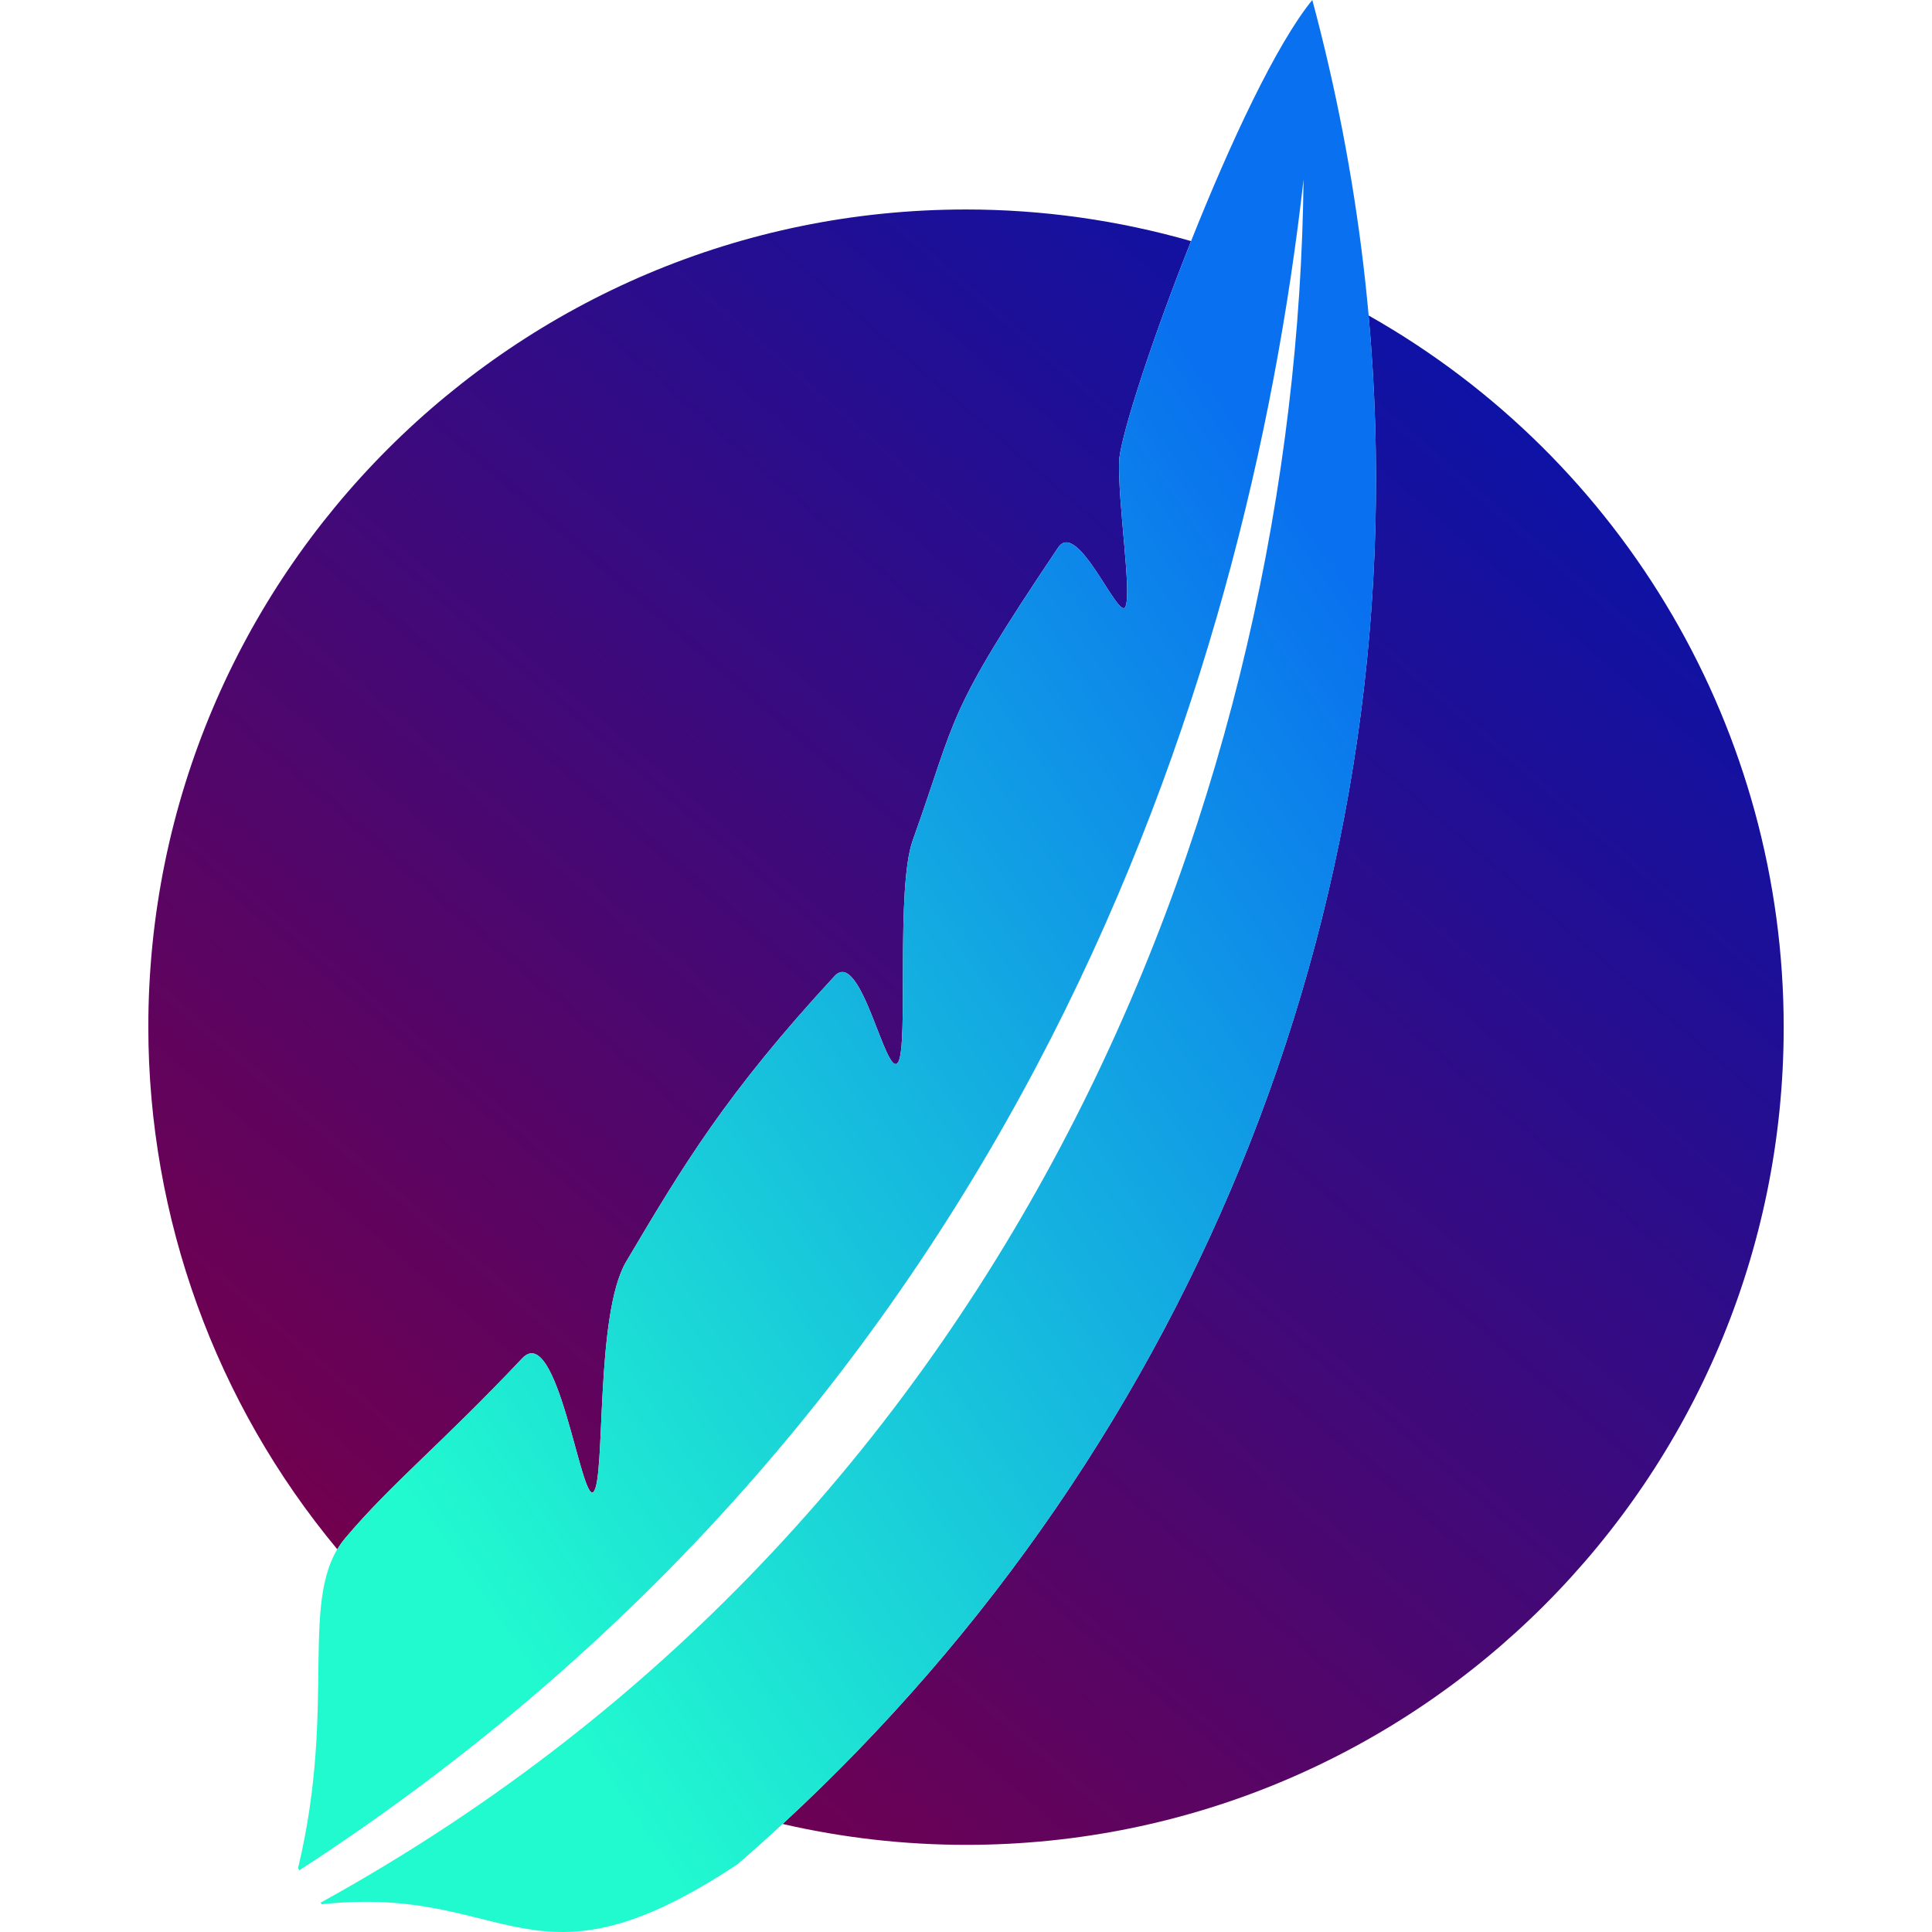
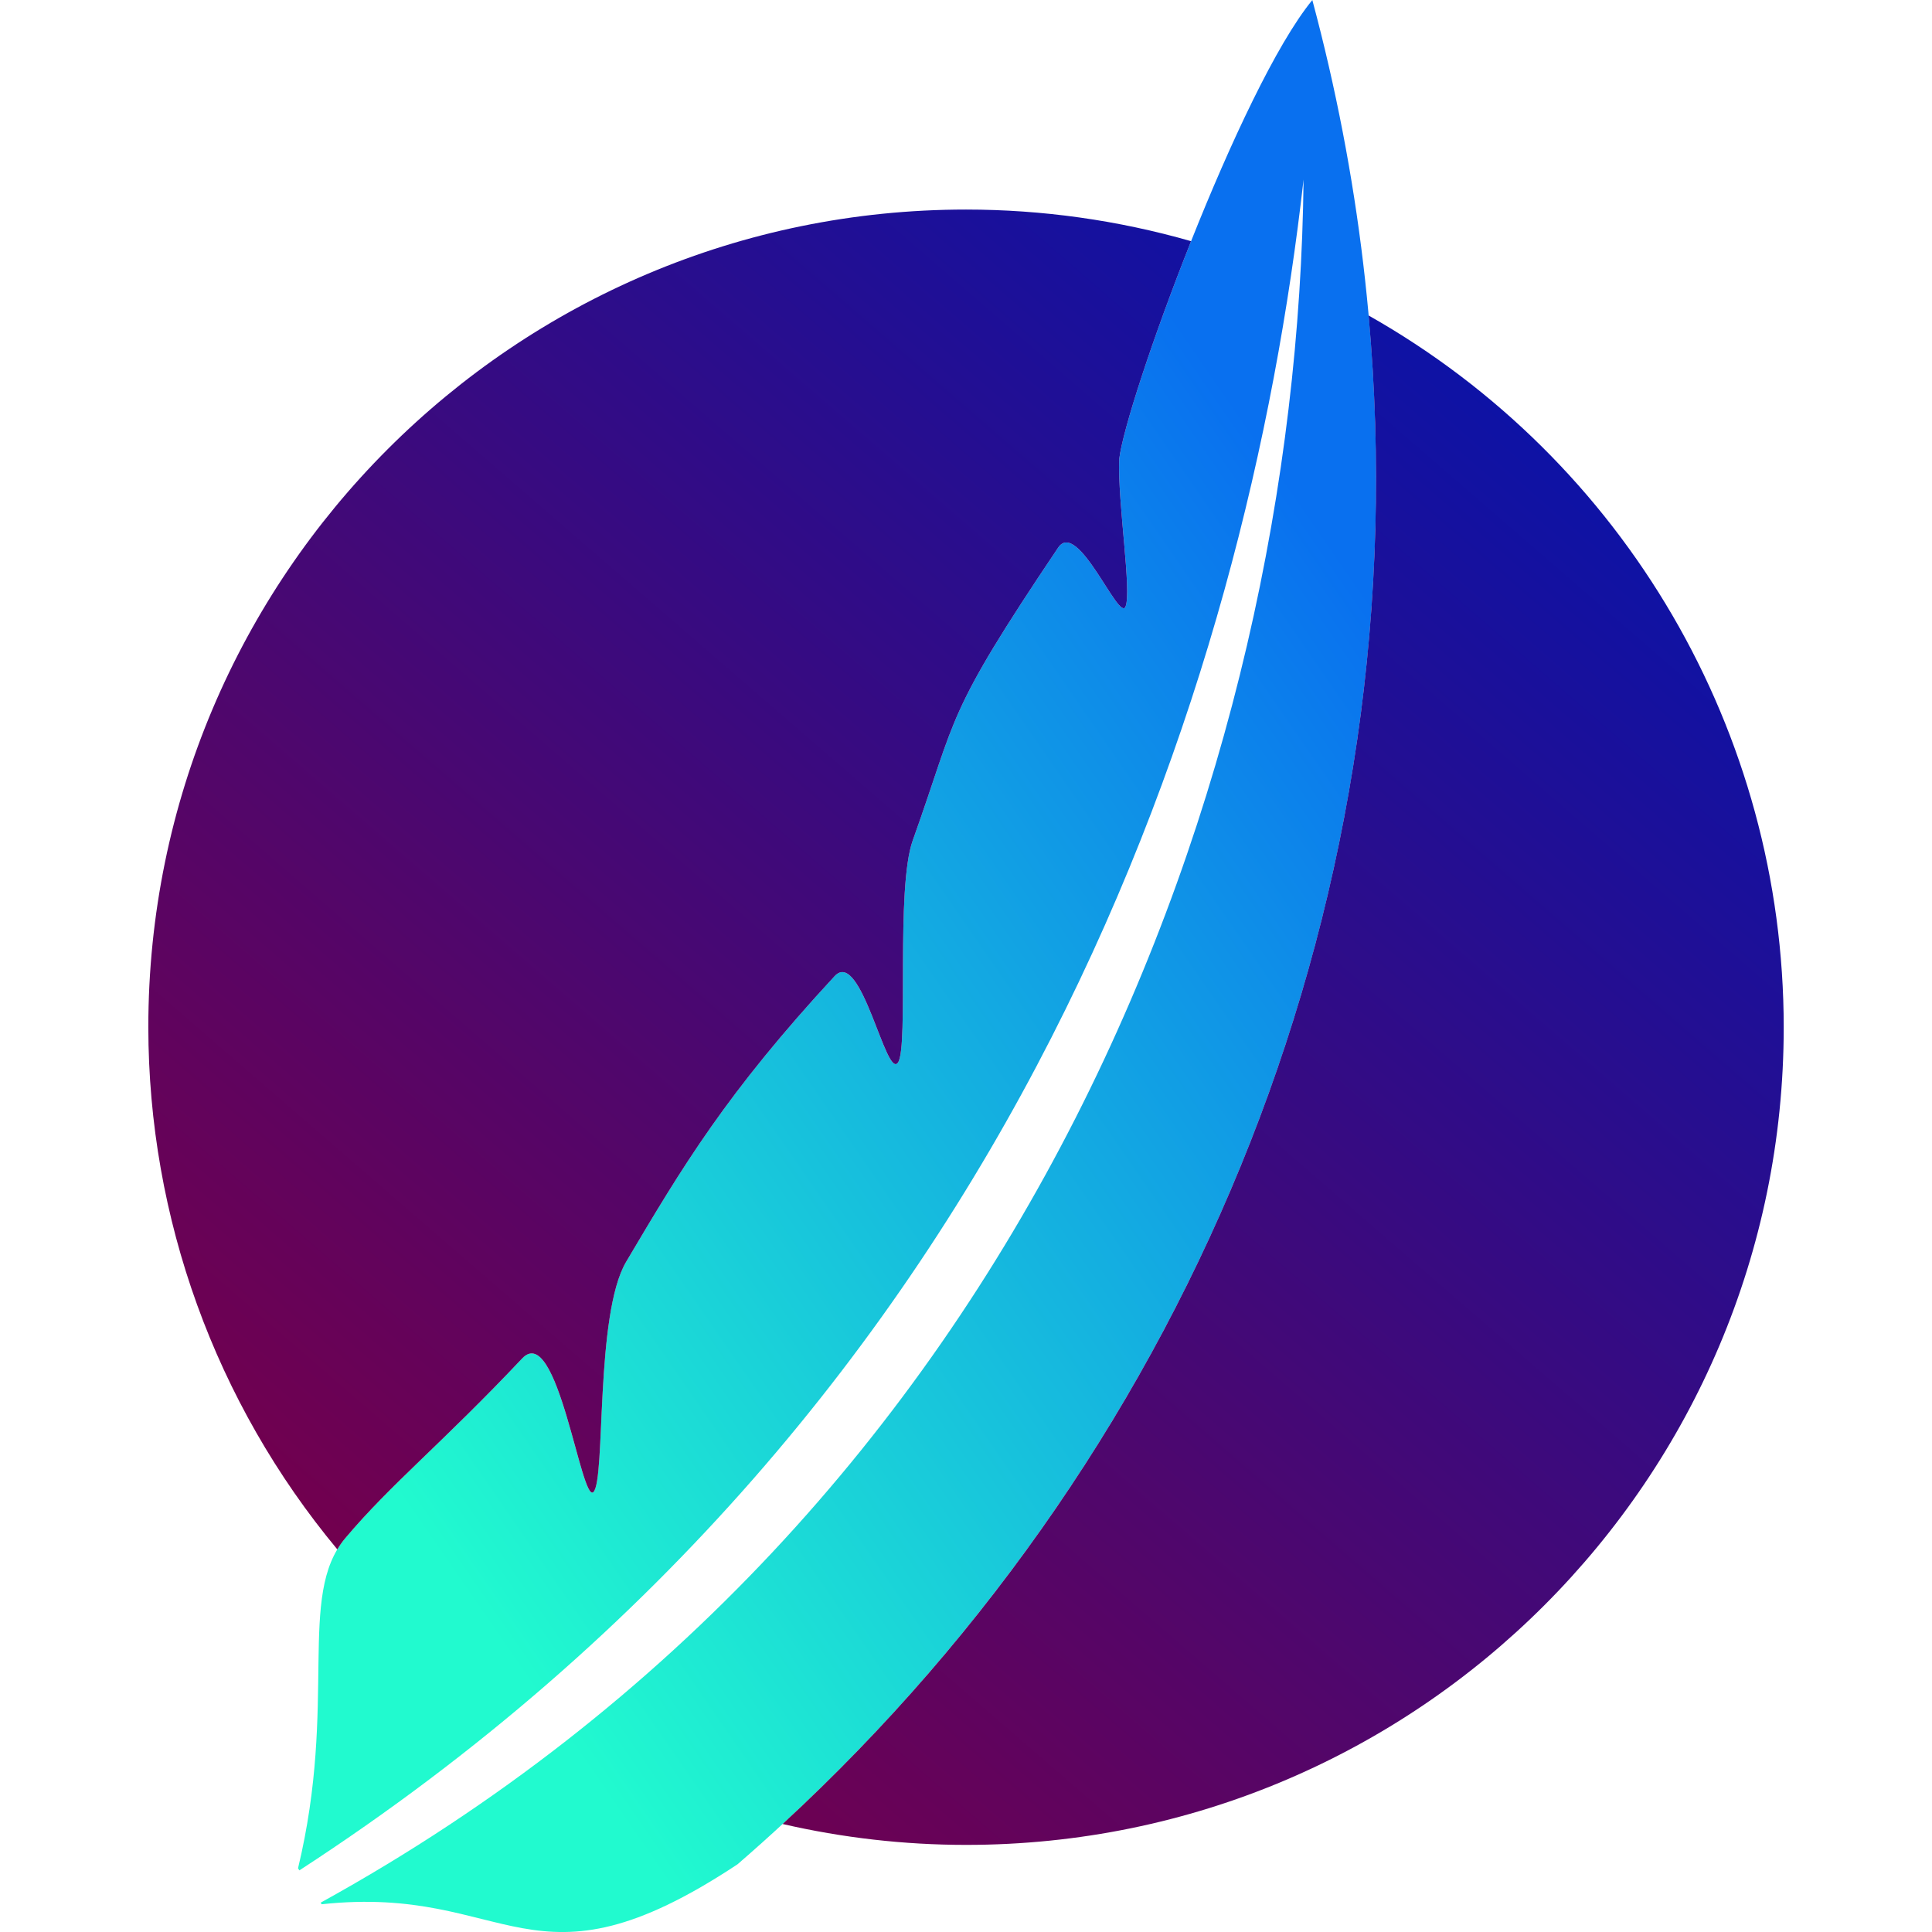
- <svg xmlns="http://www.w3.org/2000/svg" xmlns:xlink="http://www.w3.org/1999/xlink" width="1024" height="1024" viewBox="0 0 270.933 270.933" version="1.1" id="svg2506">
-   <defs id="defs2503">
-     <linearGradient id="linearGradient911">
-       <stop style="stop-color:#2211ff;stop-opacity:0.667;" offset="0" id="stop913" />
-       <stop style="stop-color:#2211ff;stop-opacity:0.667;" offset="1" id="stop915" />
+ <svg xmlns="http://www.w3.org/2000/svg" xmlns:xlink="http://www.w3.org/1999/xlink" width="512" height="512" version="1.1" viewBox="0 0 512 512">
+   <defs>
+     <linearGradient id="linearGradient22708">
+       <stop stop-color="#21facf" offset="0" />
+       <stop stop-color="#0970ef" offset="1" />
    </linearGradient>
-     <linearGradient id="linearGradient911-1">
-       <stop style="stop-color:#2211ff;stop-opacity:0.667;" offset="0" id="stop907" />
-       <stop style="stop-color:#21facf;stop-opacity:1;" offset="1" id="stop909" />
+     <linearGradient id="linearGradient6949" x1="68.454" x2="198.59" y1="246.73" y2="96.35" gradientTransform="translate(-5.754,-56.594)" gradientUnits="userSpaceOnUse">
+       <stop stop-color="#72004e" offset="0" />
+       <stop stop-color="#0015b1" offset="1" />
    </linearGradient>
-     <linearGradient id="linearGradient3685">
-       <stop style="stop-color:#f4ce41;stop-opacity:1;" offset="0" id="stop896" />
-       <stop style="stop-color:#f96e20;stop-opacity:1;" offset="0.5" id="stop898" />
-       <stop style="stop-color:#ea0011;stop-opacity:1;" offset="1" id="stop900" />
+     <linearGradient id="linearGradient22718" x1="56.735" x2="155.2" y1="246.96" y2="58.575" gradientUnits="userSpaceOnUse">
+       <stop stop-color="#4f00da" offset="0" />
+       <stop stop-color="#e5311b" offset="1" />
    </linearGradient>
-     <linearGradient id="linearGradient12466">
-       <stop style="stop-color:#72004e;stop-opacity:1;" offset="0" id="stop23484" />
-       <stop style="stop-color:#0015b1;stop-opacity:1;" offset="1" id="stop23486" />
+     <linearGradient id="linearGradient23463" x1="68.454" x2="198.59" y1="246.73" y2="96.35" gradientUnits="userSpaceOnUse" xlink:href="#linearGradient22708" />
+     <linearGradient id="linearGradient903" x1="54.478" x2="192.1" y1="247.56" y2="9.809" gradientTransform="matrix(.87923 0 0 .87923 -9.551 48.787)" gradientUnits="userSpaceOnUse">
+       <stop stop-color="#dc180d" offset="0" />
+       <stop stop-color="#f96e20" offset=".5" />
+       <stop stop-color="#f4ce41" offset="1" />
    </linearGradient>
-     <linearGradient id="linearGradient3685-1">
-       <stop style="stop-color:#f2f441;stop-opacity:1;" offset="0" id="stop23475" />
-       <stop style="stop-color:#f36868;stop-opacity:1;" offset="0.295" id="stop23477" />
-       <stop style="stop-color:#a002c9;stop-opacity:1;" offset="1" id="stop23479" />
-     </linearGradient>
-     <linearGradient id="linearGradient22716">
-       <stop style="stop-color:#ff2626;stop-opacity:1;" offset="0" id="stop22720" />
-       <stop style="stop-color:#ff2626;stop-opacity:0;" offset="1" id="stop22722" />
-     </linearGradient>
-     <linearGradient id="linearGradient22716-1">
-       <stop style="stop-color:#4f00da;stop-opacity:1;" offset="0" id="stop22712" />
-       <stop style="stop-color:#e5311b;stop-opacity:1;" offset="1" id="stop22714" />
-     </linearGradient>
-     <linearGradient id="linearGradient22708">
-       <stop style="stop-color:#21facf;stop-opacity:1;" offset="0" id="stop22704" />
-       <stop style="stop-color:#0970ef;stop-opacity:1;" offset="1" id="stop22706" />
-     </linearGradient>
-     <linearGradient id="linearGradient18346">
-       <stop style="stop-color:#f2f441;stop-opacity:1;" offset="0" id="stop18340" />
-       <stop style="stop-color:#e83131;stop-opacity:1;" offset="0.303" id="stop18342" />
-       <stop style="stop-color:#b20ed2;stop-opacity:1;" offset="1" id="stop18344" />
-     </linearGradient>
-     <linearGradient id="linearGradient3685-4">
-       <stop style="stop-color:#dc180d;stop-opacity:1;" offset="0" id="stop16153" />
-       <stop style="stop-color:#f96e20;stop-opacity:1;" offset="0.5" id="stop16155" />
-       <stop style="stop-color:#f4ce41;stop-opacity:1;" offset="1" id="stop16157" />
-     </linearGradient>
-     <linearGradient id="linearGradient12466-1">
-       <stop style="stop-color:#110072;stop-opacity:1;" offset="0" id="stop12460" />
-       <stop style="stop-color:#ff28a9;stop-opacity:1;" offset="0.762" id="stop12462" />
-     </linearGradient>
-     <linearGradient id="linearGradient2272">
-       <stop style="stop-color:#0018bd;stop-opacity:1;" offset="0" id="stop6951" />
-       <stop style="stop-color:#160649;stop-opacity:1;" offset="1" id="stop6953" />
-     </linearGradient>
-     <linearGradient id="linearGradient6864-1">
-       <stop style="stop-color:#a8009c;stop-opacity:1;" offset="0" id="stop6887" />
-       <stop style="stop-color:#2a7cee;stop-opacity:1;" offset="0.295" id="stop6889" />
-       <stop style="stop-color:#ff1035;stop-opacity:1;" offset="1" id="stop6891" />
-     </linearGradient>
-     <linearGradient id="linearGradient6864-4">
-       <stop style="stop-color:#af1a0b;stop-opacity:1;" offset="0" id="stop6880" />
-       <stop style="stop-color:#2a2fee;stop-opacity:1;" offset="0.295" id="stop6882" />
-       <stop style="stop-color:#ff105c;stop-opacity:1;" offset="1" id="stop6884" />
-     </linearGradient>
-     <linearGradient id="linearGradient6864-3">
-       <stop style="stop-color:#f788df;stop-opacity:1;" offset="0" id="stop6873" />
-       <stop style="stop-color:#2a92ee;stop-opacity:1;" offset="0.295" id="stop6875" />
-       <stop style="stop-color:#38ff10;stop-opacity:1;" offset="1" id="stop6877" />
-     </linearGradient>
-     <linearGradient id="linearGradient6864">
-       <stop style="stop-color:#f2f441;stop-opacity:1;" offset="0" id="stop6866" />
-       <stop style="stop-color:#f36868;stop-opacity:1;" offset="0.295" id="stop6868" />
-       <stop style="stop-color:#e47cff;stop-opacity:1;" offset="1" id="stop6870" />
-     </linearGradient>
-     <linearGradient id="linearGradient6864-2">
-       <stop style="stop-color:#f7e788;stop-opacity:1;" offset="0" id="stop6858" />
-       <stop style="stop-color:#ee872a;stop-opacity:1;" offset="0.295" id="stop6860" />
-       <stop style="stop-color:#ff2410;stop-opacity:1;" offset="1" id="stop6862" />
-     </linearGradient>
-     <linearGradient id="linearGradient3685-2">
-       <stop style="stop-color:#f4cc41;stop-opacity:1;" offset="0" id="stop6847" />
-       <stop style="stop-color:#f96920;stop-opacity:1;" offset="0.5" id="stop15425" />
-       <stop style="stop-color:#ff0600;stop-opacity:1;" offset="1" id="stop6851" />
-     </linearGradient>
-     <linearGradient id="linearGradient2272-1">
-       <stop style="stop-color:#ff9c01;stop-opacity:1;" offset="0" id="stop2268" />
-       <stop style="stop-color:#ffd3b6;stop-opacity:1;" offset="1" id="stop2270" />
-     </linearGradient>
-     <linearGradient id="linearGradient3685-3">
-       <stop style="stop-color:#f2f441;stop-opacity:1;" offset="0" id="stop3681" />
-       <stop style="stop-color:#f36868;stop-opacity:1;" offset="0.295" id="stop3753" />
-       <stop style="stop-color:#a002c9;stop-opacity:1;" offset="1" id="stop3683" />
-     </linearGradient>
-     <linearGradient xlink:href="#linearGradient12466" id="linearGradient6949" gradientUnits="userSpaceOnUse" x1="68.454" y1="246.73" x2="198.59" y2="96.35" />
-     <linearGradient xlink:href="#linearGradient22716-1" id="linearGradient22718" x1="56.735" y1="246.96" x2="155.197" y2="58.575" gradientUnits="userSpaceOnUse" />
-     <linearGradient xlink:href="#linearGradient22708" id="linearGradient23463" gradientUnits="userSpaceOnUse" x1="68.454" y1="246.73" x2="198.59" y2="96.35" />
-     <linearGradient xlink:href="#linearGradient3685-4" id="linearGradient903" gradientUnits="userSpaceOnUse" gradientTransform="matrix(0.8792267,0,0,0.8792267,-9.550964,48.78722)" x1="54.478" y1="247.565" x2="192.097" y2="9.81" />
-     <linearGradient xlink:href="#linearGradient22708" id="linearGradient918" gradientUnits="userSpaceOnUse" x1="39.468" y1="204.219" x2="154.993" y2="124.468" />
+     <linearGradient id="linearGradient918" x1="39.468" x2="154.99" y1="204.22" y2="124.47" gradientUnits="userSpaceOnUse" xlink:href="#linearGradient22708" />
  </defs>
-   <g id="g22729" transform="matrix(1.308617,0,0,1.308617,-2.592406,-2.59248)">
-     <path id="path4095" style="display:none;fill:url(#linearGradient22718);fill-opacity:1;stroke:none;stroke-width:0.265;stroke-opacity:1" d="m 111.254,81.024 c -48.394,-1.5e-5 -87.625,39.231 -87.625,87.625 0.017,20.443 7.182,40.236 20.253,55.954 0.252,-0.422 0.536,-0.824 0.858,-1.206 4.892,-5.81 10.427,-10.214 18.946,-19.252 3.787,-4.018 6.341,15.63 7.643,14.309 1.324,-1.344 0.147,-19.001 3.506,-24.674 6.056,-10.228 10.733,-18.067 22.336,-30.607 2.844,-3.074 5.533,11.223 6.806,9.236 1.142,-1.782 -0.269,-18.641 1.566,-23.773 4.882,-13.647 3.363,-13.21 15.582,-31.378 2.098,-3.119 6.496,7.94 7.215,6.327 0.701,-1.573 -0.842,-11.131 -0.672,-15.805 0.372,-3.15 3.604,-13.059 7.705,-23.367 -7.843,-2.247 -15.962,-3.388 -24.12,-3.389 z m 43.142,11.356 c 5.566,61.595 -18.426,120.697 -62.796,161.655 6.446,1.486 13.04,2.237 19.655,2.239 48.394,1e-5 87.625,-39.231 87.625,-87.625 -3.1e-4,-31.581 -16.995,-60.719 -44.484,-76.268 z" transform="translate(-5.75428,-56.59401)" />
-     <path id="path2266" style="display:none;fill:url(#linearGradient23463);fill-opacity:1;stroke:none;stroke-width:0.265;stroke-opacity:1" d="m 111.254,81.024 c -48.394,-1.5e-5 -87.625,39.231 -87.625,87.625 0.017,20.443 7.182,40.236 20.253,55.954 0.252,-0.422 0.536,-0.824 0.858,-1.206 4.892,-5.81 10.427,-10.214 18.946,-19.252 3.787,-4.018 6.341,15.63 7.643,14.309 1.324,-1.344 0.147,-19.001 3.506,-24.674 6.056,-10.228 10.733,-18.067 22.336,-30.607 2.844,-3.074 5.533,11.223 6.806,9.236 1.142,-1.782 -0.269,-18.641 1.566,-23.773 4.882,-13.647 3.363,-13.21 15.582,-31.378 2.098,-3.119 6.496,7.94 7.215,6.327 0.701,-1.573 -0.842,-11.131 -0.672,-15.805 0.372,-3.15 3.604,-13.059 7.705,-23.367 -7.843,-2.247 -15.962,-3.388 -24.12,-3.389 z m 43.142,11.356 c 5.566,61.595 -18.426,120.697 -62.796,161.655 6.446,1.486 13.04,2.237 19.655,2.239 48.394,1e-5 87.625,-39.231 87.625,-87.625 -3.1e-4,-31.581 -16.995,-60.719 -44.484,-76.268 z" transform="translate(-5.75404,-56.59405)" />
-     <path id="path6841" style="display:inline;fill:url(#linearGradient6949);fill-opacity:1;stroke:none;stroke-width:0.265;stroke-opacity:1" d="m 111.254,81.024 c -48.394,-1.5e-5 -87.625,39.231 -87.625,87.625 0.017,20.443 7.182,40.236 20.253,55.954 0.252,-0.422 0.536,-0.824 0.858,-1.206 4.892,-5.81 10.427,-10.214 18.946,-19.252 3.787,-4.018 6.341,15.63 7.643,14.309 1.324,-1.344 0.147,-19.001 3.506,-24.674 6.056,-10.228 10.733,-18.067 22.336,-30.607 2.844,-3.074 5.533,11.223 6.806,9.236 1.142,-1.782 -0.269,-18.641 1.566,-23.773 4.882,-13.647 3.363,-13.21 15.582,-31.378 2.098,-3.119 6.496,7.94 7.215,6.327 0.701,-1.573 -0.842,-11.131 -0.672,-15.805 0.372,-3.15 3.604,-13.059 7.705,-23.367 -7.843,-2.247 -15.962,-3.388 -24.12,-3.389 z m 43.142,11.356 c 5.566,61.595 -18.426,120.697 -62.796,161.655 6.446,1.486 13.04,2.237 19.655,2.239 48.394,1e-5 87.625,-39.231 87.625,-87.625 -3.1e-4,-31.581 -16.995,-60.719 -44.484,-76.268 z" transform="translate(-5.75404,-56.59405)" />
-   </g>
-   <g id="g22735" transform="matrix(1.308617,0,0,1.308617,-2.592406,-2.59248)">
-     <path id="path871" style="display:none;fill:url(#linearGradient903);fill-opacity:1;stroke:none;stroke-width:0.233px;stroke-linecap:butt;stroke-linejoin:miter;stroke-opacity:1" d="m 148.161,59.393 c -7.71,9.398 -19.951,42.888 -20.696,49.204 -0.17,4.674 1.373,14.231 0.672,15.805 -0.719,1.613 -5.117,-9.446 -7.215,-6.327 -12.219,18.168 -10.7,17.731 -15.582,31.378 -1.836,5.131 -0.424,21.99 -1.567,23.773 -1.273,1.987 -3.962,-12.31 -6.806,-9.236 -11.603,12.54 -16.279,20.379 -22.336,30.607 -3.359,5.673 -2.182,23.33 -3.506,24.674 -1.302,1.321 -3.857,-18.326 -7.644,-14.309 -8.519,9.038 -14.054,13.441 -18.946,19.252 -5.198,6.174 -0.783,17.584 -5.067,35.383 l 0.145,0.221 C 117.06,209.51 141.132,132.661 147.221,78.63 146.541,142.56 117.811,221.406 41.893,263.284 l 0.113,0.171 c 20.241,-2.181 22.307,10.458 44.562,-4.284 C 142.36,210.895 168.424,134.877 148.161,59.393 Z" transform="translate(-5.54955,-57.41201)" />
-     <path id="path905" style="display:inline;fill:url(#linearGradient918);fill-opacity:1;stroke:none;stroke-width:0.233px;stroke-linecap:butt;stroke-linejoin:miter;stroke-opacity:1" d="m 148.161,59.393 c -7.71,9.398 -19.951,42.888 -20.696,49.204 -0.17,4.674 1.373,14.231 0.672,15.805 -0.719,1.613 -5.117,-9.446 -7.215,-6.327 -12.219,18.168 -10.7,17.731 -15.582,31.378 -1.836,5.131 -0.424,21.99 -1.567,23.773 -1.273,1.987 -3.962,-12.31 -6.806,-9.236 -11.603,12.54 -16.279,20.379 -22.336,30.607 -3.359,5.673 -2.182,23.33 -3.506,24.674 -1.302,1.321 -3.857,-18.326 -7.644,-14.309 -8.519,9.038 -14.054,13.441 -18.946,19.252 -5.198,6.174 -0.783,17.584 -5.067,35.383 l 0.145,0.221 C 117.06,209.51 141.132,132.661 147.221,78.63 146.541,142.56 117.811,221.406 41.893,263.284 l 0.113,0.171 c 20.241,-2.181 22.307,10.458 44.562,-4.284 C 142.36,210.895 168.424,134.877 148.161,59.393 Z" transform="translate(-5.549791,-57.41196)" />
+   <g transform="matrix(2.473 0 0 2.473 -4.8978 -4.8812)">
+     <path transform="translate(-5.5496,-57.412)" d="m148.16 59.393c-7.71 9.399-19.951 42.888-20.696 49.204-0.17 4.674 1.373 14.231 0.672 15.805-0.719 1.613-5.117-9.446-7.215-6.327-12.219 18.168-10.7 17.731-15.582 31.378-1.836 5.131-0.424 21.99-1.567 23.773-1.273 1.987-3.962-12.31-6.806-9.236-11.603 12.54-16.279 20.379-22.336 30.607-3.359 5.673-2.182 23.33-3.506 24.674-1.302 1.321-3.857-18.326-7.644-14.309-8.519 9.038-14.054 13.441-18.946 19.252-5.198 6.174-0.783 17.584-5.067 35.383l0.145 0.221c77.447-50.308 101.52-127.16 107.61-181.19-0.681 63.93-29.41 142.78-105.33 184.65l0.113 0.171c20.241-2.181 22.307 10.458 44.562-4.284 55.792-48.277 81.856-124.29 61.593-199.78z" display="none" fill="url(#linearGradient903)" />
+     <path transform="translate(-5.5498,-57.412)" d="m148.16 59.393c-7.71 9.399-19.951 42.888-20.696 49.204-0.17 4.674 1.373 14.231 0.672 15.805-0.719 1.613-5.117-9.446-7.215-6.327-12.219 18.168-10.7 17.731-15.582 31.378-1.836 5.131-0.424 21.99-1.567 23.773-1.273 1.987-3.962-12.31-6.806-9.236-11.603 12.54-16.279 20.379-22.336 30.607-3.359 5.673-2.182 23.33-3.506 24.674-1.302 1.321-3.857-18.326-7.644-14.309-8.519 9.038-14.054 13.441-18.946 19.252-5.198 6.174-0.783 17.584-5.067 35.383l0.145 0.221c77.447-50.308 101.52-127.16 107.61-181.19-0.681 63.93-29.41 142.78-105.33 184.65l0.113 0.171c20.241-2.181 22.307 10.458 44.562-4.284 55.792-48.277 81.856-124.29 61.593-199.78z" fill="url(#linearGradient918)" />
+     <g transform="translate(0 2.0218e-5)">
+       <path transform="translate(-5.7543,-56.594)" d="m111.25 81.024c-48.394-1.5e-5 -87.625 39.231-87.625 87.625 0.017 20.443 7.182 40.236 20.253 55.954 0.252-0.422 0.536-0.824 0.858-1.206 4.892-5.81 10.427-10.214 18.946-19.252 3.787-4.018 6.341 15.63 7.644 14.309 1.324-1.344 0.147-19.001 3.506-24.674 6.056-10.228 10.733-18.067 22.336-30.607 2.844-3.074 5.533 11.223 6.806 9.236 1.142-1.782-0.269-18.641 1.566-23.773 4.882-13.647 3.363-13.21 15.582-31.378 2.098-3.119 6.496 7.94 7.215 6.327 0.701-1.573-0.842-11.131-0.672-15.805 0.372-3.15 3.604-13.059 7.705-23.367-7.843-2.247-15.962-3.388-24.12-3.389zm43.142 11.356c5.566 61.595-18.426 120.7-62.796 161.65 6.446 1.486 13.04 2.237 19.655 2.239 48.394 1e-5 87.625-39.231 87.625-87.625-3.1e-4 -31.581-16.995-60.719-44.484-76.268z" display="none" fill="url(#linearGradient22718)" />
+       <path transform="translate(-5.754,-56.594)" d="m111.25 81.024c-48.394-1.5e-5 -87.625 39.231-87.625 87.625 0.017 20.443 7.182 40.236 20.253 55.954 0.252-0.422 0.536-0.824 0.858-1.206 4.892-5.81 10.427-10.214 18.946-19.252 3.787-4.018 6.341 15.63 7.644 14.309 1.324-1.344 0.147-19.001 3.506-24.674 6.056-10.228 10.733-18.067 22.336-30.607 2.844-3.074 5.533 11.223 6.806 9.236 1.142-1.782-0.269-18.641 1.566-23.773 4.882-13.647 3.363-13.21 15.582-31.378 2.098-3.119 6.496 7.94 7.215 6.327 0.701-1.573-0.842-11.131-0.672-15.805 0.372-3.15 3.604-13.059 7.705-23.367-7.843-2.247-15.962-3.388-24.12-3.389zm43.142 11.356c5.566 61.595-18.426 120.7-62.796 161.65 6.446 1.486 13.04 2.237 19.655 2.239 48.394 1e-5 87.625-39.231 87.625-87.625-3.1e-4 -31.581-16.995-60.719-44.484-76.268z" display="none" fill="url(#linearGradient23463)" />
+       <path d="m105.5 24.43c-48.394-1.5e-5 -87.625 39.231-87.625 87.625 0.017 20.443 7.182 40.236 20.253 55.954 0.252-0.422 0.536-0.824 0.858-1.206 4.892-5.81 10.427-10.214 18.946-19.252 3.787-4.018 6.341 15.63 7.644 14.309 1.324-1.344 0.147-19.001 3.506-24.674 6.056-10.228 10.733-18.067 22.336-30.607 2.844-3.074 5.533 11.223 6.806 9.236 1.142-1.782-0.269-18.641 1.566-23.773 4.882-13.647 3.363-13.21 15.582-31.378 2.098-3.119 6.496 7.94 7.215 6.327 0.701-1.573-0.842-11.131-0.672-15.805 0.372-3.15 3.604-13.059 7.705-23.367-7.843-2.247-15.962-3.388-24.12-3.389zm43.142 11.356c5.566 61.595-18.426 120.7-62.796 161.65 6.446 1.486 13.04 2.237 19.655 2.239 48.394 1e-5 87.625-39.231 87.625-87.625-3.1e-4 -31.581-16.995-60.719-44.484-76.268z" fill="url(#linearGradient6949)" />
+     </g>
  </g>
</svg>
